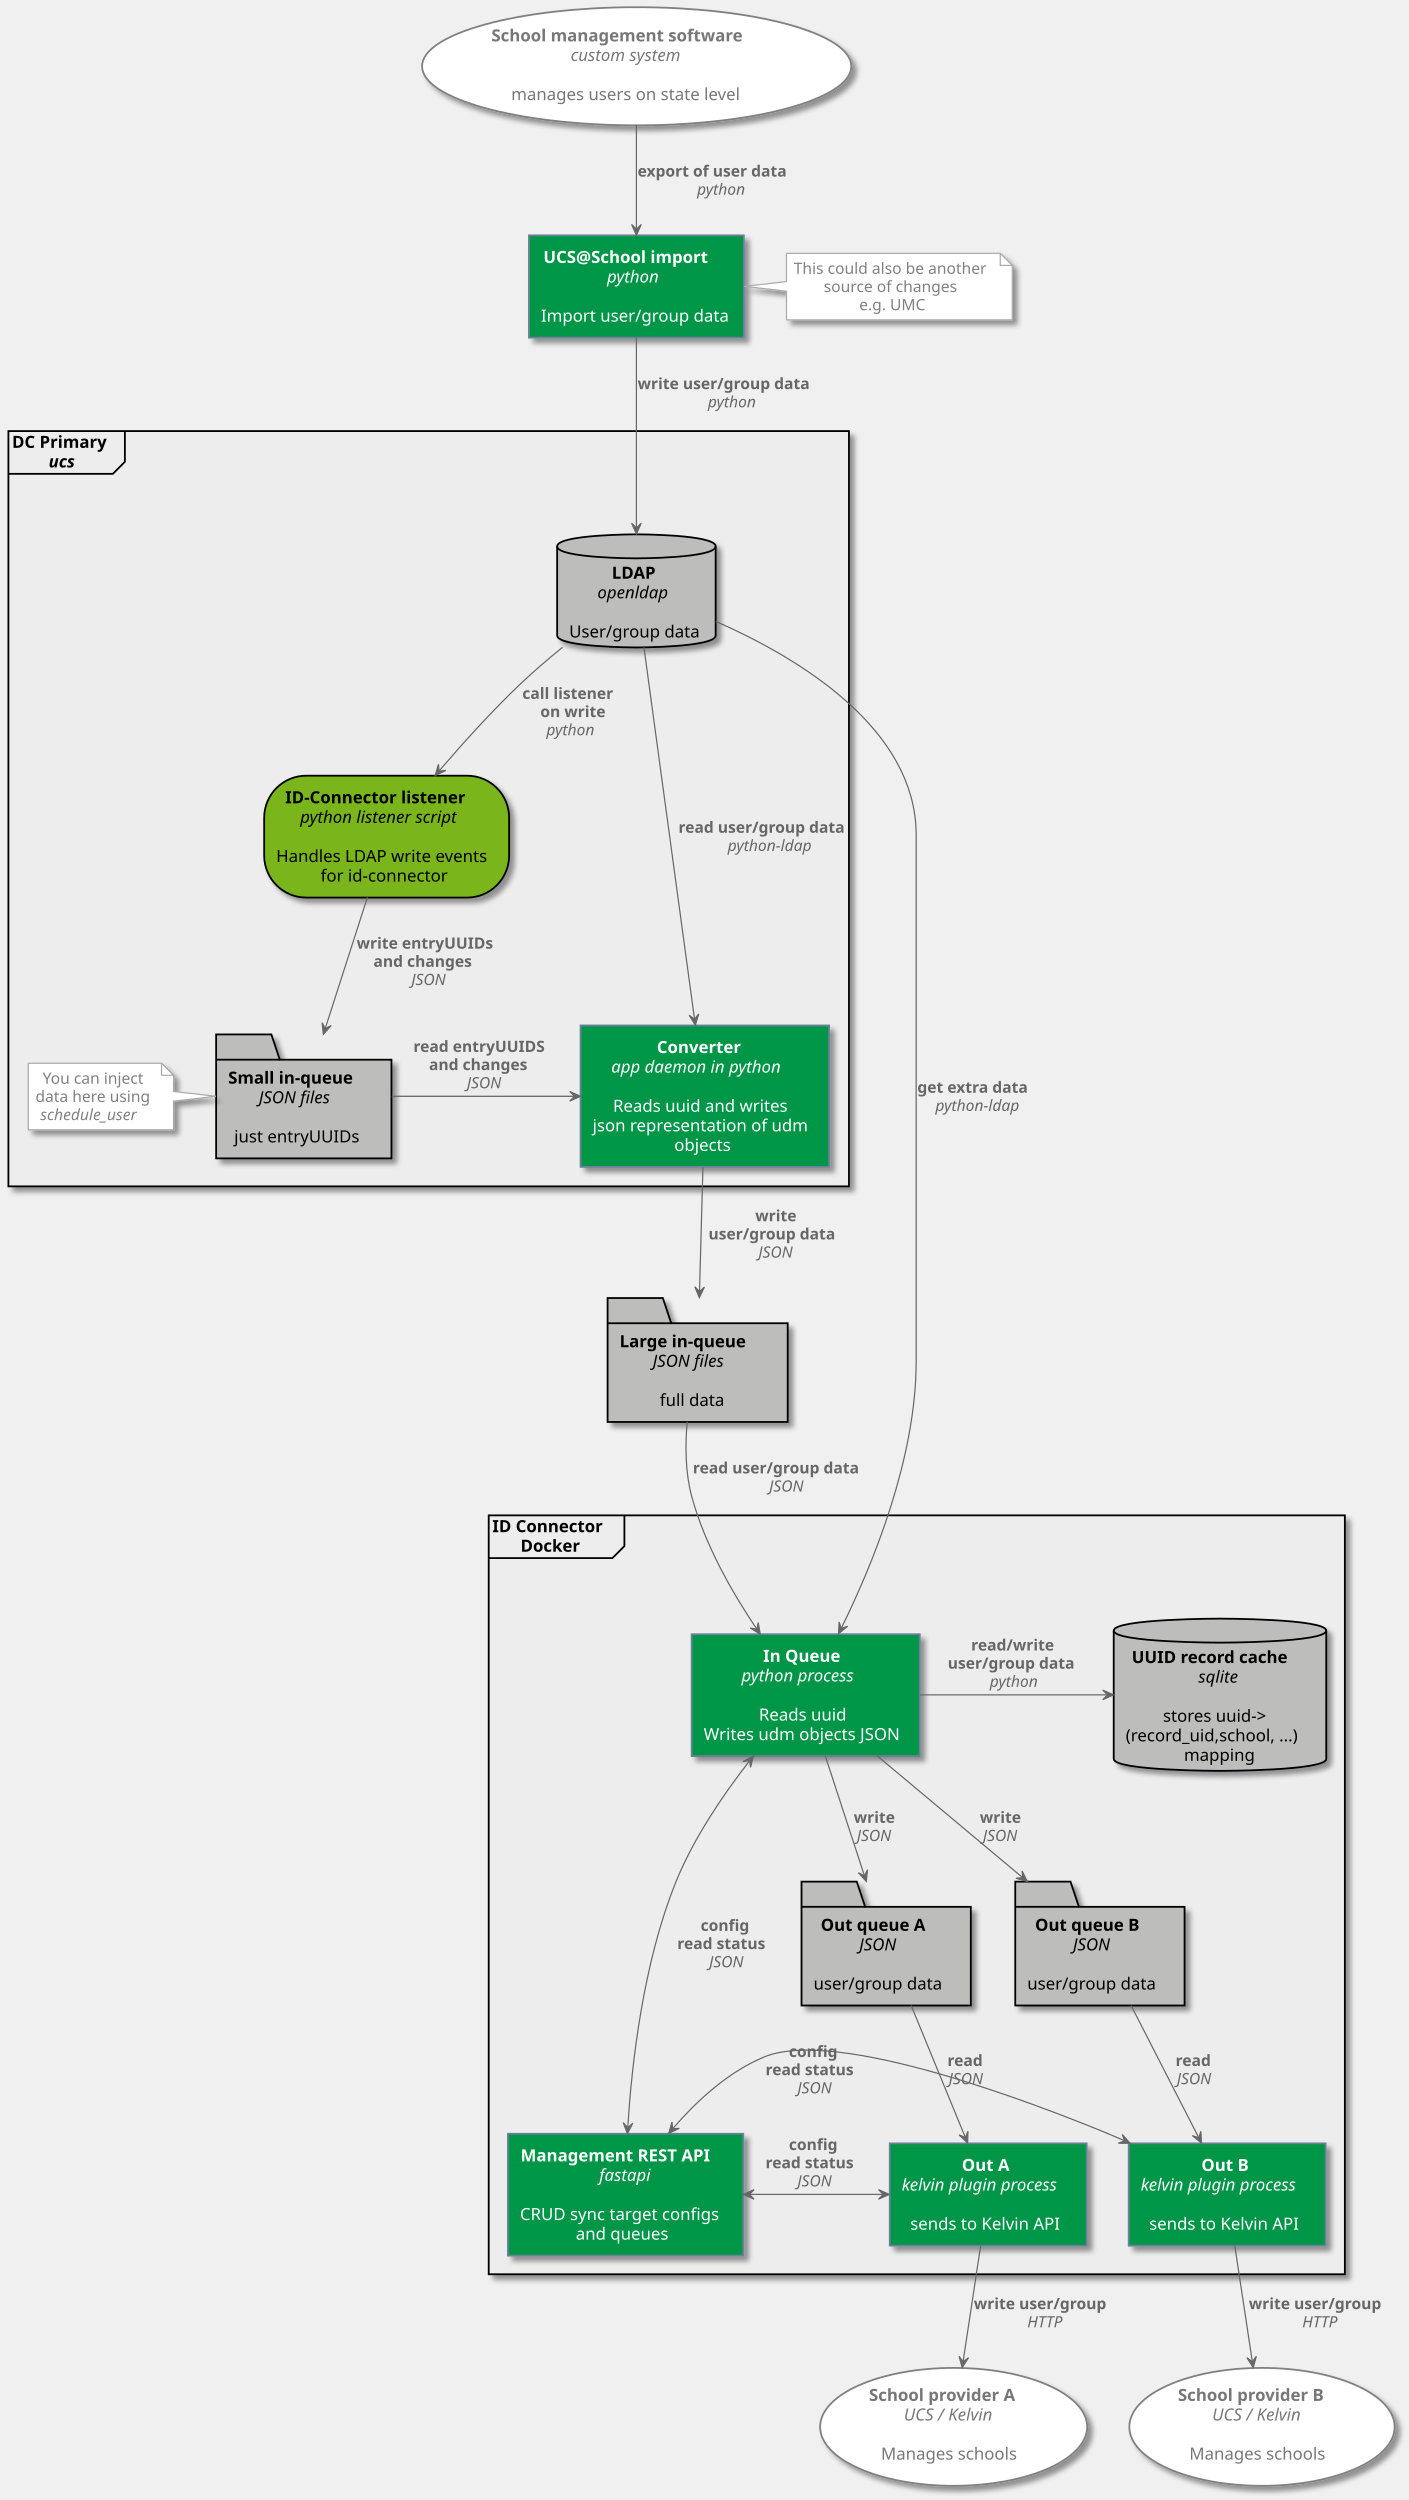
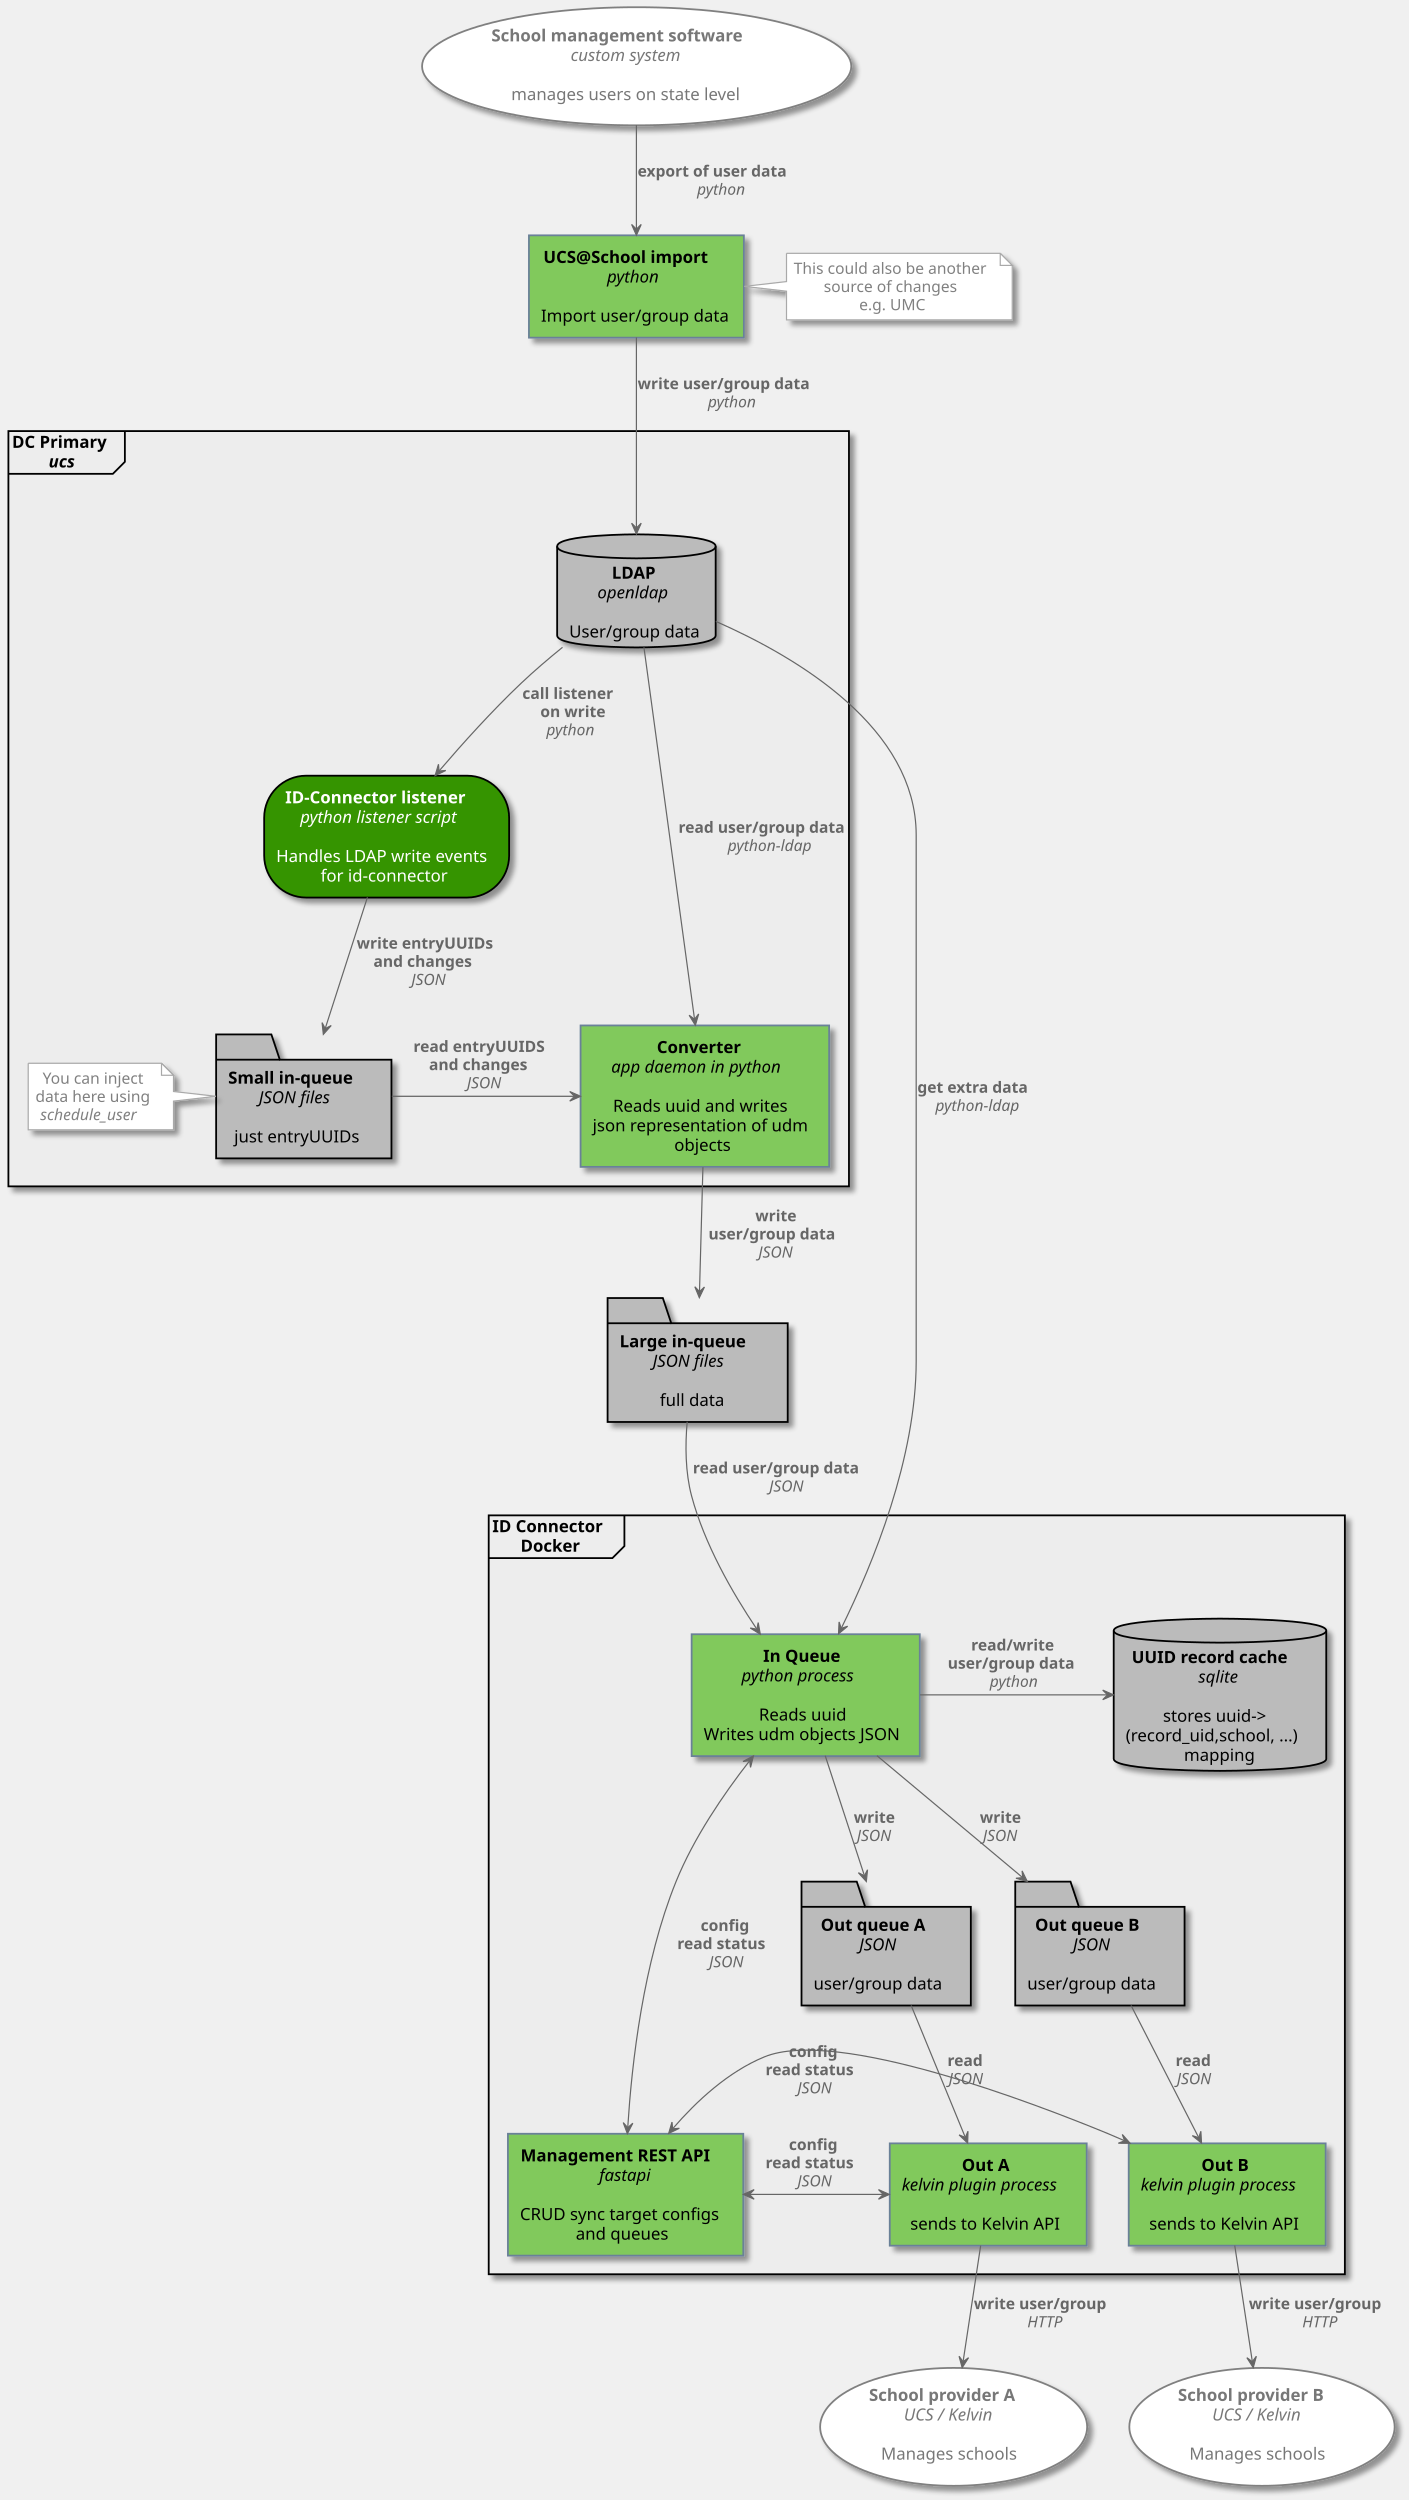
<svg xmlns="http://www.w3.org/2000/svg" contentScriptType="application/ecmascript" contentStyleType="text/css" height="2082px" preserveAspectRatio="none" style="width:1173px;height:2082px;background:#FFFFFF;" version="1.1" viewBox="0 0 1173 2082" width="1173px" zoomAndPan="magnify">
  <defs>
-     <filter height="300%" id="f95c8hgamfkiy" width="300%" x="-1" y="-1">
+     <filter height="300%" id="fpzwhxjqzzbpn" width="300%" x="-1" y="-1">
      <feGaussianBlur result="blurOut" stdDeviation="2.0" />
      <feColorMatrix in="blurOut" result="blurOut2" type="matrix" values="0 0 0 0 0 0 0 0 0 0 0 0 0 0 0 0 0 0 .4 0" />
      <feOffset dx="4.0" dy="4.0" in="blurOut2" result="blurOut3" />
      <feBlend in="SourceGraphic" in2="blurOut3" mode="normal" />
    </filter>
  </defs>
  <g>
-     <rect fill="#EDEDED" filter="url(#f95c8hgamfkiy)" height="629" style="stroke:#000000;stroke-width:1.5;" width="700" x="7" y="359" />
+     <rect fill="#EDEDED" filter="url(#fpzwhxjqzzbpn)" height="629" style="stroke:#000000;stroke-width:1.5;" width="700" x="7" y="359" />
    <path d="M104,359 L104,384.594 L94,394.594 L7,394.594 " fill="none" style="stroke:#000000;stroke-width:1.5;" />
    <text fill="#000000" font-family="sans-serif" font-size="14" font-weight="bold" lengthAdjust="spacing" textLength="87" x="10" y="372.995">DC Primary</text>
    <text fill="#000000" font-family="sans-serif" font-size="14" font-style="italic" font-weight="bold" lengthAdjust="spacing" textLength="26" x="40.5" y="389.292">ucs</text>
-     <rect fill="#EDEDED" filter="url(#f95c8hgamfkiy)" height="632" style="stroke:#000000;stroke-width:1.5;" width="713" x="407" y="1262" />
+     <rect fill="#EDEDED" filter="url(#fpzwhxjqzzbpn)" height="632" style="stroke:#000000;stroke-width:1.5;" width="713" x="407" y="1262" />
    <path d="M520,1262 L520,1287.594 L510,1297.594 L407,1297.594 " fill="none" style="stroke:#000000;stroke-width:1.5;" />
    <text fill="#000000" font-family="sans-serif" font-size="14" font-weight="bold" lengthAdjust="spacing" textLength="103" x="410" y="1275.995">ID Connector</text>
    <text fill="#000000" font-family="sans-serif" font-size="14" font-weight="bold" lengthAdjust="spacing" textLength="56" x="433.5" y="1292.292">Docker</text>
-     <path d="M464,455 C464,445 530,445 530,445 C530,445 596,445 596,455 L596,529.188 C596,539.188 530,539.188 530,539.188 C530,539.188 464,539.188 464,529.188 L464,455 " fill="#BDBDBB" filter="url(#f95c8hgamfkiy)" style="stroke:#000000;stroke-width:1.5;" />
+     <path d="M464,455 C464,445 530,445 530,445 C530,445 596,445 596,455 L596,529.188 C596,539.188 530,539.188 530,539.188 C530,539.188 464,539.188 464,529.188 L464,455 " fill="#BBBBBB" filter="url(#fpzwhxjqzzbpn)" style="stroke:#000000;stroke-width:1.5;" />
    <path d="M464,455 C464,465 530,465 530,465 C530,465 596,465 596,455 " fill="none" style="stroke:#000000;stroke-width:1.5;" />
    <text fill="#000000" font-family="sans-serif" font-size="14" font-weight="bold" lengthAdjust="spacing" textLength="41" x="509.5" y="481.995">LDAP</text>
    <text fill="#000000" font-family="sans-serif" font-size="14" font-style="italic" lengthAdjust="spacing" textLength="65" x="497.5" y="498.292">openldap</text>
    <text fill="#000000" font-family="sans-serif" font-size="14" lengthAdjust="spacing" textLength="0" x="532" y="514.589" />
    <text fill="#000000" font-family="sans-serif" font-size="14" lengthAdjust="spacing" textLength="112" x="474" y="530.886">User/group data</text>
-     <rect fill="#7AB51D" filter="url(#f95c8hgamfkiy)" height="101.484" rx="35" ry="35" style="stroke:#000000;stroke-width:1.5;" width="204" x="220" y="646" />
-     <text fill="#000000" font-family="sans-serif" font-size="14" font-weight="bold" lengthAdjust="spacing" textLength="169" x="237.5" y="668.995">ID-Connector listener</text>
-     <text fill="#000000" font-family="sans-serif" font-size="14" font-style="italic" lengthAdjust="spacing" textLength="144" x="250" y="685.292">python listener script</text>
-     <text fill="#000000" font-family="sans-serif" font-size="14" lengthAdjust="spacing" textLength="0" x="324" y="701.589" />
-     <text fill="#000000" font-family="sans-serif" font-size="14" lengthAdjust="spacing" textLength="184" x="230" y="717.886">Handles LDAP write events</text>
-     <text fill="#000000" font-family="sans-serif" font-size="14" lengthAdjust="spacing" textLength="110" x="267" y="734.183">for id-connector</text>
-     <rect fill="#009646" filter="url(#f95c8hgamfkiy)" height="117.781" style="stroke:#6A8198;stroke-width:1.5;" width="207" x="483.5" y="854" />
-     <text fill="#FFFFFF" font-family="sans-serif" font-size="14" font-weight="bold" lengthAdjust="spacing" textLength="80" x="547" y="876.995">Converter</text>
-     <text fill="#FFFFFF" font-family="sans-serif" font-size="14" font-style="italic" lengthAdjust="spacing" textLength="156" x="509" y="893.292">app daemon in python</text>
-     <text fill="#FFFFFF" font-family="sans-serif" font-size="14" lengthAdjust="spacing" textLength="0" x="589" y="909.589" />
-     <text fill="#FFFFFF" font-family="sans-serif" font-size="14" lengthAdjust="spacing" textLength="153" x="510.5" y="925.886">Reads uuid and writes</text>
-     <text fill="#FFFFFF" font-family="sans-serif" font-size="14" lengthAdjust="spacing" textLength="187" x="493.5" y="942.183">json representation of udm</text>
-     <text fill="#FFFFFF" font-family="sans-serif" font-size="14" lengthAdjust="spacing" textLength="51" x="561.5" y="958.48">objects</text>
-     <polygon fill="#BDBDBB" filter="url(#f95c8hgamfkiy)" points="180,861.5,226,861.5,233,882.5,326,882.5,326,964.688,180,964.688,180,861.5" style="stroke:#000000;stroke-width:1.5;" />
+     <rect fill="#349400" filter="url(#fpzwhxjqzzbpn)" height="101.484" rx="35" ry="35" style="stroke:#000000;stroke-width:1.5;" width="204" x="220" y="646" />
+     <text fill="#FFFFFF" font-family="sans-serif" font-size="14" font-weight="bold" lengthAdjust="spacing" textLength="169" x="237.5" y="668.995">ID-Connector listener</text>
+     <text fill="#FFFFFF" font-family="sans-serif" font-size="14" font-style="italic" lengthAdjust="spacing" textLength="144" x="250" y="685.292">python listener script</text>
+     <text fill="#FFFFFF" font-family="sans-serif" font-size="14" lengthAdjust="spacing" textLength="0" x="324" y="701.589" />
+     <text fill="#FFFFFF" font-family="sans-serif" font-size="14" lengthAdjust="spacing" textLength="184" x="230" y="717.886">Handles LDAP write events</text>
+     <text fill="#FFFFFF" font-family="sans-serif" font-size="14" lengthAdjust="spacing" textLength="110" x="267" y="734.183">for id-connector</text>
+     <rect fill="#81C95B" filter="url(#fpzwhxjqzzbpn)" height="117.781" style="stroke:#6A8198;stroke-width:1.5;" width="207" x="483.5" y="854" />
+     <text fill="#000000" font-family="sans-serif" font-size="14" font-weight="bold" lengthAdjust="spacing" textLength="80" x="547" y="876.995">Converter</text>
+     <text fill="#000000" font-family="sans-serif" font-size="14" font-style="italic" lengthAdjust="spacing" textLength="156" x="509" y="893.292">app daemon in python</text>
+     <text fill="#000000" font-family="sans-serif" font-size="14" lengthAdjust="spacing" textLength="0" x="589" y="909.589" />
+     <text fill="#000000" font-family="sans-serif" font-size="14" lengthAdjust="spacing" textLength="153" x="510.5" y="925.886">Reads uuid and writes</text>
+     <text fill="#000000" font-family="sans-serif" font-size="14" lengthAdjust="spacing" textLength="187" x="493.5" y="942.183">json representation of udm</text>
+     <text fill="#000000" font-family="sans-serif" font-size="14" lengthAdjust="spacing" textLength="51" x="561.5" y="958.48">objects</text>
+     <polygon fill="#BBBBBB" filter="url(#fpzwhxjqzzbpn)" points="180,861.5,226,861.5,233,882.5,326,882.5,326,964.688,180,964.688,180,861.5" style="stroke:#000000;stroke-width:1.5;" />
    <line style="stroke:#000000;stroke-width:1.5;" x1="180" x2="233" y1="882.5" y2="882.5" />
    <text fill="#000000" font-family="sans-serif" font-size="14" font-weight="bold" lengthAdjust="spacing" textLength="116" x="190" y="902.495">Small in-queue</text>
    <text fill="#000000" font-family="sans-serif" font-size="14" font-style="italic" lengthAdjust="spacing" textLength="65" x="215.5" y="918.792">JSON files</text>
    <text fill="#000000" font-family="sans-serif" font-size="14" lengthAdjust="spacing" textLength="0" x="250" y="935.089" />
    <text fill="#000000" font-family="sans-serif" font-size="14" lengthAdjust="spacing" textLength="106" x="195" y="951.386">just entryUUIDs</text>
-     <path d="M23.5,885.5 L23.5,940.898 A0,0 0 0 0 23.5,940.898 L144.5,940.898 A0,0 0 0 0 144.5,940.898 L144.5,917 L179.84,913 L144.5,909 L144.5,895.5 L134.5,885.5 L23.5,885.5 A0,0 0 0 0 23.5,885.5 " fill="#FFFFFF" filter="url(#f95c8hgamfkiy)" style="stroke:#A9A9A9;stroke-width:1.0;" />
+     <path d="M23.5,885.5 L23.5,940.898 A0,0 0 0 0 23.5,940.898 L144.5,940.898 A0,0 0 0 0 144.5,940.898 L144.5,917 L179.84,913 L144.5,909 L144.5,895.5 L134.5,885.5 L23.5,885.5 A0,0 0 0 0 23.5,885.5 " fill="#FFFFFF" filter="url(#fpzwhxjqzzbpn)" style="stroke:#A9A9A9;stroke-width:1.0;" />
    <path d="M134.5,885.5 L134.5,895.5 L144.5,895.5 L134.5,885.5 " fill="#FFFFFF" style="stroke:#A9A9A9;stroke-width:1.0;" />
    <text fill="#808080" font-family="sans-serif" font-size="13" lengthAdjust="spacing" textLength="88" x="35.5" y="902.567">You can inject</text>
    <text fill="#808080" font-family="sans-serif" font-size="13" lengthAdjust="spacing" textLength="100" x="29.5" y="917.7">data here using</text>
    <text fill="#808080" font-family="sans-serif" font-size="13" font-style="italic" lengthAdjust="spacing" textLength="92" x="33.5" y="932.832">schedule_user</text>
-     <rect fill="#009646" filter="url(#f95c8hgamfkiy)" height="101.484" style="stroke:#6A8198;stroke-width:1.5;" width="190" x="576" y="1361" />
-     <text fill="#FFFFFF" font-family="sans-serif" font-size="14" font-weight="bold" lengthAdjust="spacing" textLength="71" x="635.5" y="1383.995">In Queue</text>
-     <text fill="#FFFFFF" font-family="sans-serif" font-size="14" font-style="italic" lengthAdjust="spacing" textLength="107" x="617.5" y="1400.292">python process</text>
-     <text fill="#FFFFFF" font-family="sans-serif" font-size="14" lengthAdjust="spacing" textLength="0" x="673" y="1416.589" />
-     <text fill="#FFFFFF" font-family="sans-serif" font-size="14" lengthAdjust="spacing" textLength="78" x="632" y="1432.886">Reads uuid</text>
-     <text fill="#FFFFFF" font-family="sans-serif" font-size="14" lengthAdjust="spacing" textLength="170" x="586" y="1449.183">Writes udm objects JSON</text>
-     <path d="M927.5,1358 C927.5,1348 1016,1348 1016,1348 C1016,1348 1104.5,1348 1104.5,1358 L1104.5,1464.781 C1104.5,1474.781 1016,1474.781 1016,1474.781 C1016,1474.781 927.5,1474.781 927.5,1464.781 L927.5,1358 " fill="#BDBDBB" filter="url(#f95c8hgamfkiy)" style="stroke:#000000;stroke-width:1.5;" />
+     <rect fill="#81C95B" filter="url(#fpzwhxjqzzbpn)" height="101.484" style="stroke:#6A8198;stroke-width:1.5;" width="190" x="576" y="1361" />
+     <text fill="#000000" font-family="sans-serif" font-size="14" font-weight="bold" lengthAdjust="spacing" textLength="71" x="635.5" y="1383.995">In Queue</text>
+     <text fill="#000000" font-family="sans-serif" font-size="14" font-style="italic" lengthAdjust="spacing" textLength="107" x="617.5" y="1400.292">python process</text>
+     <text fill="#000000" font-family="sans-serif" font-size="14" lengthAdjust="spacing" textLength="0" x="673" y="1416.589" />
+     <text fill="#000000" font-family="sans-serif" font-size="14" lengthAdjust="spacing" textLength="78" x="632" y="1432.886">Reads uuid</text>
+     <text fill="#000000" font-family="sans-serif" font-size="14" lengthAdjust="spacing" textLength="170" x="586" y="1449.183">Writes udm objects JSON</text>
+     <path d="M927.5,1358 C927.5,1348 1016,1348 1016,1348 C1016,1348 1104.5,1348 1104.5,1358 L1104.5,1464.781 C1104.5,1474.781 1016,1474.781 1016,1474.781 C1016,1474.781 927.5,1474.781 927.5,1464.781 L927.5,1358 " fill="#BBBBBB" filter="url(#fpzwhxjqzzbpn)" style="stroke:#000000;stroke-width:1.5;" />
    <path d="M927.5,1358 C927.5,1368 1016,1368 1016,1368 C1016,1368 1104.5,1368 1104.5,1358 " fill="none" style="stroke:#000000;stroke-width:1.5;" />
    <text fill="#000000" font-family="sans-serif" font-size="14" font-weight="bold" lengthAdjust="spacing" textLength="147" x="942.5" y="1384.995">UUID record cache</text>
    <text fill="#000000" font-family="sans-serif" font-size="14" font-style="italic" lengthAdjust="spacing" textLength="36" x="998" y="1401.292">sqlite</text>
    <text fill="#000000" font-family="sans-serif" font-size="14" lengthAdjust="spacing" textLength="0" x="1018" y="1417.589" />
    <text fill="#000000" font-family="sans-serif" font-size="14" lengthAdjust="spacing" textLength="95" x="968.5" y="1433.886">stores uuid-&gt;</text>
    <text fill="#000000" font-family="sans-serif" font-size="14" lengthAdjust="spacing" textLength="153" x="937.5" y="1450.183">(record_uid,school, ...)</text>
    <text fill="#000000" font-family="sans-serif" font-size="14" lengthAdjust="spacing" textLength="60" x="986" y="1466.479">mapping</text>
-     <polygon fill="#BDBDBB" filter="url(#f95c8hgamfkiy)" points="667.5,1567,713.5,1567,720.5,1588,808.5,1588,808.5,1670.188,667.5,1670.188,667.5,1567" style="stroke:#000000;stroke-width:1.5;" />
+     <polygon fill="#BBBBBB" filter="url(#fpzwhxjqzzbpn)" points="667.5,1567,713.5,1567,720.5,1588,808.5,1588,808.5,1670.188,667.5,1670.188,667.5,1567" style="stroke:#000000;stroke-width:1.5;" />
    <line style="stroke:#000000;stroke-width:1.5;" x1="667.5" x2="720.5" y1="1588" y2="1588" />
    <text fill="#000000" font-family="sans-serif" font-size="14" font-weight="bold" lengthAdjust="spacing" textLength="99" x="683.5" y="1607.995">Out queue A</text>
    <text fill="#000000" font-family="sans-serif" font-size="14" font-style="italic" lengthAdjust="spacing" textLength="35" x="715.5" y="1624.292">JSON</text>
    <text fill="#000000" font-family="sans-serif" font-size="14" lengthAdjust="spacing" textLength="0" x="735" y="1640.589" />
    <text fill="#000000" font-family="sans-serif" font-size="14" lengthAdjust="spacing" textLength="111" x="677.5" y="1656.886">user/group data</text>
-     <polygon fill="#BDBDBB" filter="url(#f95c8hgamfkiy)" points="845.5,1567,891.5,1567,898.5,1588,986.5,1588,986.5,1670.188,845.5,1670.188,845.5,1567" style="stroke:#000000;stroke-width:1.5;" />
+     <polygon fill="#BBBBBB" filter="url(#fpzwhxjqzzbpn)" points="845.5,1567,891.5,1567,898.5,1588,986.5,1588,986.5,1670.188,845.5,1670.188,845.5,1567" style="stroke:#000000;stroke-width:1.5;" />
    <line style="stroke:#000000;stroke-width:1.5;" x1="845.5" x2="898.5" y1="1588" y2="1588" />
    <text fill="#000000" font-family="sans-serif" font-size="14" font-weight="bold" lengthAdjust="spacing" textLength="98" x="862" y="1607.995">Out queue B</text>
    <text fill="#000000" font-family="sans-serif" font-size="14" font-style="italic" lengthAdjust="spacing" textLength="35" x="893.5" y="1624.292">JSON</text>
    <text fill="#000000" font-family="sans-serif" font-size="14" lengthAdjust="spacing" textLength="0" x="913" y="1640.589" />
    <text fill="#000000" font-family="sans-serif" font-size="14" lengthAdjust="spacing" textLength="111" x="855.5" y="1656.886">user/group data</text>
-     <rect fill="#009646" filter="url(#f95c8hgamfkiy)" height="85.188" style="stroke:#6A8198;stroke-width:1.5;" width="164" x="940" y="1785" />
-     <text fill="#FFFFFF" font-family="sans-serif" font-size="14" font-weight="bold" lengthAdjust="spacing" textLength="43" x="1000.5" y="1807.995">Out B</text>
-     <text fill="#FFFFFF" font-family="sans-serif" font-size="14" font-style="italic" lengthAdjust="spacing" textLength="144" x="950" y="1824.292">kelvin plugin process</text>
-     <text fill="#FFFFFF" font-family="sans-serif" font-size="14" lengthAdjust="spacing" textLength="0" x="1024" y="1840.589" />
-     <text fill="#FFFFFF" font-family="sans-serif" font-size="14" lengthAdjust="spacing" textLength="130" x="957" y="1856.886">sends to Kelvin API</text>
-     <rect fill="#009646" filter="url(#f95c8hgamfkiy)" height="85.188" style="stroke:#6A8198;stroke-width:1.5;" width="164" x="741" y="1785" />
-     <text fill="#FFFFFF" font-family="sans-serif" font-size="14" font-weight="bold" lengthAdjust="spacing" textLength="44" x="801" y="1807.995">Out A</text>
-     <text fill="#FFFFFF" font-family="sans-serif" font-size="14" font-style="italic" lengthAdjust="spacing" textLength="144" x="751" y="1824.292">kelvin plugin process</text>
-     <text fill="#FFFFFF" font-family="sans-serif" font-size="14" lengthAdjust="spacing" textLength="0" x="825" y="1840.589" />
-     <text fill="#FFFFFF" font-family="sans-serif" font-size="14" lengthAdjust="spacing" textLength="130" x="758" y="1856.886">sends to Kelvin API</text>
-     <rect fill="#009646" filter="url(#f95c8hgamfkiy)" height="101.484" style="stroke:#6A8198;stroke-width:1.5;" width="196" x="423" y="1777" />
-     <text fill="#FFFFFF" font-family="sans-serif" font-size="14" font-weight="bold" lengthAdjust="spacing" textLength="175" x="433.5" y="1799.995">Management REST API</text>
-     <text fill="#FFFFFF" font-family="sans-serif" font-size="14" font-style="italic" lengthAdjust="spacing" textLength="44" x="499" y="1816.292">fastapi</text>
-     <text fill="#FFFFFF" font-family="sans-serif" font-size="14" lengthAdjust="spacing" textLength="0" x="523" y="1832.589" />
-     <text fill="#FFFFFF" font-family="sans-serif" font-size="14" lengthAdjust="spacing" textLength="176" x="433" y="1848.886">CRUD sync target configs</text>
-     <text fill="#FFFFFF" font-family="sans-serif" font-size="14" lengthAdjust="spacing" textLength="83" x="479.5" y="1865.183">and queues</text>
-     <ellipse cx="530.223" cy="55.189" fill="#FFFFFF" filter="url(#f95c8hgamfkiy)" rx="178.723" ry="49.189" style="stroke:#808080;stroke-width:1.5;" />
+     <rect fill="#81C95B" filter="url(#fpzwhxjqzzbpn)" height="85.188" style="stroke:#6A8198;stroke-width:1.5;" width="164" x="940" y="1785" />
+     <text fill="#000000" font-family="sans-serif" font-size="14" font-weight="bold" lengthAdjust="spacing" textLength="43" x="1000.5" y="1807.995">Out B</text>
+     <text fill="#000000" font-family="sans-serif" font-size="14" font-style="italic" lengthAdjust="spacing" textLength="144" x="950" y="1824.292">kelvin plugin process</text>
+     <text fill="#000000" font-family="sans-serif" font-size="14" lengthAdjust="spacing" textLength="0" x="1024" y="1840.589" />
+     <text fill="#000000" font-family="sans-serif" font-size="14" lengthAdjust="spacing" textLength="130" x="957" y="1856.886">sends to Kelvin API</text>
+     <rect fill="#81C95B" filter="url(#fpzwhxjqzzbpn)" height="85.188" style="stroke:#6A8198;stroke-width:1.5;" width="164" x="741" y="1785" />
+     <text fill="#000000" font-family="sans-serif" font-size="14" font-weight="bold" lengthAdjust="spacing" textLength="44" x="801" y="1807.995">Out A</text>
+     <text fill="#000000" font-family="sans-serif" font-size="14" font-style="italic" lengthAdjust="spacing" textLength="144" x="751" y="1824.292">kelvin plugin process</text>
+     <text fill="#000000" font-family="sans-serif" font-size="14" lengthAdjust="spacing" textLength="0" x="825" y="1840.589" />
+     <text fill="#000000" font-family="sans-serif" font-size="14" lengthAdjust="spacing" textLength="130" x="758" y="1856.886">sends to Kelvin API</text>
+     <rect fill="#81C95B" filter="url(#fpzwhxjqzzbpn)" height="101.484" style="stroke:#6A8198;stroke-width:1.5;" width="196" x="423" y="1777" />
+     <text fill="#000000" font-family="sans-serif" font-size="14" font-weight="bold" lengthAdjust="spacing" textLength="175" x="433.5" y="1799.995">Management REST API</text>
+     <text fill="#000000" font-family="sans-serif" font-size="14" font-style="italic" lengthAdjust="spacing" textLength="44" x="499" y="1816.292">fastapi</text>
+     <text fill="#000000" font-family="sans-serif" font-size="14" lengthAdjust="spacing" textLength="0" x="523" y="1832.589" />
+     <text fill="#000000" font-family="sans-serif" font-size="14" lengthAdjust="spacing" textLength="176" x="433" y="1848.886">CRUD sync target configs</text>
+     <text fill="#000000" font-family="sans-serif" font-size="14" lengthAdjust="spacing" textLength="83" x="479.5" y="1865.183">and queues</text>
+     <ellipse cx="530.223" cy="55.189" fill="#FFFFFF" filter="url(#fpzwhxjqzzbpn)" rx="178.723" ry="49.189" style="stroke:#808080;stroke-width:1.5;" />
    <text fill="#777777" font-family="sans-serif" font-size="14" font-weight="bold" lengthAdjust="spacing" textLength="236" x="409.223" y="34.492">School management software</text>
    <text fill="#777777" font-family="sans-serif" font-size="14" font-style="italic" lengthAdjust="spacing" textLength="104" x="475.223" y="50.788">custom system</text>
    <text fill="#777777" font-family="sans-serif" font-size="14" lengthAdjust="spacing" textLength="0" x="529.223" y="67.085" />
    <text fill="#777777" font-family="sans-serif" font-size="14" lengthAdjust="spacing" textLength="203" x="425.723" y="83.382">manages users on state level</text>
-     <rect fill="#009646" filter="url(#f95c8hgamfkiy)" height="85.188" style="stroke:#6A8198;stroke-width:1.5;" width="179" x="440.5" y="196" />
-     <text fill="#FFFFFF" font-family="sans-serif" font-size="14" font-weight="bold" lengthAdjust="spacing" textLength="155" x="452.5" y="218.995">UCS@School import</text>
-     <text fill="#FFFFFF" font-family="sans-serif" font-size="14" font-style="italic" lengthAdjust="spacing" textLength="49" x="505.5" y="235.292">python</text>
-     <text fill="#FFFFFF" font-family="sans-serif" font-size="14" lengthAdjust="spacing" textLength="0" x="532" y="251.589" />
-     <text fill="#FFFFFF" font-family="sans-serif" font-size="14" lengthAdjust="spacing" textLength="159" x="450.5" y="267.886">Import user/group data</text>
-     <path d="M655,211 L655,234.5 L619.82,238.5 L655,242.5 L655,266.398 A0,0 0 0 0 655,266.398 L843,266.398 A0,0 0 0 0 843,266.398 L843,221 L833,211 L655,211 A0,0 0 0 0 655,211 " fill="#FFFFFF" filter="url(#f95c8hgamfkiy)" style="stroke:#A9A9A9;stroke-width:1.0;" />
+     <rect fill="#81C95B" filter="url(#fpzwhxjqzzbpn)" height="85.188" style="stroke:#6A8198;stroke-width:1.5;" width="179" x="440.5" y="196" />
+     <text fill="#000000" font-family="sans-serif" font-size="14" font-weight="bold" lengthAdjust="spacing" textLength="155" x="452.5" y="218.995">UCS@School import</text>
+     <text fill="#000000" font-family="sans-serif" font-size="14" font-style="italic" lengthAdjust="spacing" textLength="49" x="505.5" y="235.292">python</text>
+     <text fill="#000000" font-family="sans-serif" font-size="14" lengthAdjust="spacing" textLength="0" x="532" y="251.589" />
+     <text fill="#000000" font-family="sans-serif" font-size="14" lengthAdjust="spacing" textLength="159" x="450.5" y="267.886">Import user/group data</text>
+     <path d="M655,211 L655,234.5 L619.82,238.5 L655,242.5 L655,266.398 A0,0 0 0 0 655,266.398 L843,266.398 A0,0 0 0 0 843,266.398 L843,221 L833,211 L655,211 A0,0 0 0 0 655,211 " fill="#FFFFFF" filter="url(#fpzwhxjqzzbpn)" style="stroke:#A9A9A9;stroke-width:1.0;" />
    <path d="M833,211 L833,221 L843,221 L833,211 " fill="#FFFFFF" style="stroke:#A9A9A9;stroke-width:1.0;" />
    <text fill="#808080" font-family="sans-serif" font-size="13" lengthAdjust="spacing" textLength="167" x="661" y="228.067">This could also be another</text>
    <text fill="#808080" font-family="sans-serif" font-size="13" lengthAdjust="spacing" textLength="117" x="686" y="243.2">source of changes</text>
    <text fill="#808080" font-family="sans-serif" font-size="13" lengthAdjust="spacing" textLength="58" x="715.5" y="258.332">e.g. UMC</text>
-     <polygon fill="#BDBDBB" filter="url(#f95c8hgamfkiy)" points="506,1081,552,1081,559,1102,656,1102,656,1184.188,506,1184.188,506,1081" style="stroke:#000000;stroke-width:1.5;" />
+     <polygon fill="#BBBBBB" filter="url(#fpzwhxjqzzbpn)" points="506,1081,552,1081,559,1102,656,1102,656,1184.188,506,1184.188,506,1081" style="stroke:#000000;stroke-width:1.5;" />
    <line style="stroke:#000000;stroke-width:1.5;" x1="506" x2="559" y1="1102" y2="1102" />
    <text fill="#000000" font-family="sans-serif" font-size="14" font-weight="bold" lengthAdjust="spacing" textLength="120" x="516" y="1121.995">Large in-queue</text>
    <text fill="#000000" font-family="sans-serif" font-size="14" font-style="italic" lengthAdjust="spacing" textLength="65" x="543.5" y="1138.292">JSON files</text>
    <text fill="#000000" font-family="sans-serif" font-size="14" lengthAdjust="spacing" textLength="0" x="578" y="1154.589" />
    <text fill="#000000" font-family="sans-serif" font-size="14" lengthAdjust="spacing" textLength="53" x="549.5" y="1170.886">full data</text>
-     <ellipse cx="794.187" cy="2021.094" fill="#FFFFFF" filter="url(#f95c8hgamfkiy)" rx="111.187" ry="49.094" style="stroke:#808080;stroke-width:1.5;" />
+     <ellipse cx="794.187" cy="2021.094" fill="#FFFFFF" filter="url(#fpzwhxjqzzbpn)" rx="111.187" ry="49.094" style="stroke:#808080;stroke-width:1.5;" />
    <text fill="#777777" font-family="sans-serif" font-size="14" font-weight="bold" lengthAdjust="spacing" textLength="141" x="723.687" y="1999.496">School provider A</text>
    <text fill="#777777" font-family="sans-serif" font-size="14" font-style="italic" lengthAdjust="spacing" textLength="83" x="752.687" y="2015.793">UCS / Kelvin</text>
    <text fill="#777777" font-family="sans-serif" font-size="14" lengthAdjust="spacing" textLength="0" x="796.187" y="2032.09" />
    <text fill="#777777" font-family="sans-serif" font-size="14" lengthAdjust="spacing" textLength="121" x="733.687" y="2048.387">Manages schools</text>
-     <ellipse cx="1050.98" cy="2021.094" fill="#FFFFFF" filter="url(#f95c8hgamfkiy)" rx="110.48" ry="49.094" style="stroke:#808080;stroke-width:1.5;" />
+     <ellipse cx="1050.98" cy="2021.094" fill="#FFFFFF" filter="url(#fpzwhxjqzzbpn)" rx="110.48" ry="49.094" style="stroke:#808080;stroke-width:1.5;" />
    <text fill="#777777" font-family="sans-serif" font-size="14" font-weight="bold" lengthAdjust="spacing" textLength="140" x="980.98" y="1999.496">School provider B</text>
    <text fill="#777777" font-family="sans-serif" font-size="14" font-style="italic" lengthAdjust="spacing" textLength="83" x="1009.48" y="2015.793">UCS / Kelvin</text>
    <text fill="#777777" font-family="sans-serif" font-size="14" lengthAdjust="spacing" textLength="0" x="1052.98" y="2032.09" />
    <text fill="#777777" font-family="sans-serif" font-size="14" lengthAdjust="spacing" textLength="121" x="990.48" y="2048.387">Manages schools</text>
    <path d="M530,104.16 C530,130.94 530,164.12 530,190.68 " fill="none" id="sms-to-importer" style="stroke:#666666;stroke-width:1.0;" />
    <polygon fill="#666666" points="530,195.9,534,186.9,530,190.9,526,186.9,530,195.9" style="stroke:#666666;stroke-width:1.0;" />
    <text fill="#666666" font-family="sans-serif" font-size="13" font-weight="bold" lengthAdjust="spacing" textLength="144" x="531" y="147.067">export of user data</text>
    <text fill="#666666" font-family="sans-serif" font-size="13" font-style="italic" lengthAdjust="spacing" textLength="45" x="580.5" y="162.2">python</text>
    <path d="M530,281.03 C530,324.51 530,392.85 530,439.68 " fill="none" id="importer-to-ldap" style="stroke:#666666;stroke-width:1.0;" />
    <polygon fill="#666666" points="530,444.71,534,435.71,530,439.71,526,435.71,530,444.71" style="stroke:#666666;stroke-width:1.0;" />
    <text fill="#666666" font-family="sans-serif" font-size="13" font-weight="bold" lengthAdjust="spacing" textLength="162" x="531" y="324.067">write user/group data</text>
    <text fill="#666666" font-family="sans-serif" font-size="13" font-style="italic" lengthAdjust="spacing" textLength="45" x="589.5" y="339.2">python</text>
    <path d="M468.47,539.07 C456.71,548.6 444.73,558.84 434,569 C410.14,591.59 385.71,618.63 365.79,641.9 " fill="none" id="ldap-to-listener" style="stroke:#666666;stroke-width:1.0;" />
    <polygon fill="#666666" points="362.37,645.9,371.255,641.651,365.616,642.097,365.17,636.457,362.37,645.9" style="stroke:#666666;stroke-width:1.0;" />
    <text fill="#666666" font-family="sans-serif" font-size="13" font-weight="bold" lengthAdjust="spacing" textLength="85" x="435" y="582.067">call listener</text>
    <text fill="#666666" font-family="sans-serif" font-size="13" font-weight="bold" lengthAdjust="spacing" textLength="60" x="450" y="597.2">on write</text>
    <text fill="#666666" font-family="sans-serif" font-size="13" font-style="italic" lengthAdjust="spacing" textLength="45" x="455" y="612.332">python</text>
    <path d="M306,747.25 C295.49,779.92 281.72,822.71 270.86,856.49 " fill="none" id="listener-to-small_queue" style="stroke:#666666;stroke-width:1.0;" />
    <polygon fill="#666666" points="269.28,861.4,275.841,854.055,270.81,856.64,268.225,851.608,269.28,861.4" style="stroke:#666666;stroke-width:1.0;" />
    <text fill="#666666" font-family="sans-serif" font-size="13" font-weight="bold" lengthAdjust="spacing" textLength="123" x="297" y="790.067">write entryUUIDs</text>
    <text fill="#666666" font-family="sans-serif" font-size="13" font-weight="bold" lengthAdjust="spacing" textLength="95" x="311" y="805.2">and changes</text>
    <text fill="#666666" font-family="sans-serif" font-size="13" font-style="italic" lengthAdjust="spacing" textLength="32" x="342.5" y="820.332">JSON</text>
    <path d="M326.3,913 C370.85,913 428.57,913 478.36,913 " fill="none" id="small_queue-to-converter" style="stroke:#666666;stroke-width:1.0;" />
    <polygon fill="#666666" points="483.47,913,474.47,909,478.47,913,474.47,917,483.47,913" style="stroke:#666666;stroke-width:1.0;" />
    <text fill="#666666" font-family="sans-serif" font-size="13" font-weight="bold" lengthAdjust="spacing" textLength="121" x="344.25" y="876.067">read entryUUIDS</text>
    <text fill="#666666" font-family="sans-serif" font-size="13" font-weight="bold" lengthAdjust="spacing" textLength="95" x="357.25" y="891.2">and changes</text>
    <text fill="#666666" font-family="sans-serif" font-size="13" font-style="italic" lengthAdjust="spacing" textLength="32" x="388.75" y="906.332">JSON</text>
    <path d="M585.4,972 C584.51,1004.13 583.42,1043.89 582.54,1075.67 " fill="none" id="converter-to-large_queue" style="stroke:#666666;stroke-width:1.0;" />
    <polygon fill="#666666" points="582.4,1080.7,586.655,1071.818,582.543,1075.702,578.659,1071.589,582.4,1080.7" style="stroke:#666666;stroke-width:1.0;" />
    <text fill="#666666" font-family="sans-serif" font-size="13" font-weight="bold" lengthAdjust="spacing" textLength="37" x="629" y="1017.067">write</text>
    <text fill="#666666" font-family="sans-serif" font-size="13" font-weight="bold" lengthAdjust="spacing" textLength="120" x="590" y="1032.2">user/group data</text>
    <text fill="#666666" font-family="sans-serif" font-size="13" font-style="italic" lengthAdjust="spacing" textLength="32" x="631.5" y="1047.332">JSON</text>
    <path d="M572.29,1184.05 C570.57,1203.68 570.69,1226.17 576,1246 C586.66,1285.77 609.52,1325.88 630.14,1356.54 " fill="none" id="large_queue-to-daemon" style="stroke:#666666;stroke-width:1.0;" />
    <polygon fill="#666666" points="633.17,1360.99,631.422,1351.298,630.36,1356.854,624.804,1355.793,633.17,1360.99" style="stroke:#666666;stroke-width:1.0;" />
    <text fill="#666666" font-family="sans-serif" font-size="13" font-weight="bold" lengthAdjust="spacing" textLength="159" x="577" y="1227.067">read user/group data</text>
    <text fill="#666666" font-family="sans-serif" font-size="13" font-style="italic" lengthAdjust="spacing" textLength="32" x="640.5" y="1242.2">JSON</text>
    <path d="M536.26,539.04 C546.5,614.28 566.83,763.73 578.41,848.83 " fill="none" id="ldap-to-converter" style="stroke:#666666;stroke-width:1.0;" />
    <polygon fill="#666666" points="579.09,853.84,581.846,844.385,578.419,848.885,573.918,845.458,579.09,853.84" style="stroke:#666666;stroke-width:1.0;" />
    <text fill="#666666" font-family="sans-serif" font-size="13" font-weight="bold" lengthAdjust="spacing" textLength="159" x="565" y="693.567">read user/group data</text>
    <text fill="#666666" font-family="sans-serif" font-size="13" font-style="italic" lengthAdjust="spacing" textLength="77" x="606" y="708.7">python-ldap</text>
    <path d="M596.15,517.5 C665.03,547.8 763,606.53 763,695.5 C763,695.5 763,695.5 763,1133.5 C763,1214.09 727.5,1301.44 700.6,1356.06 " fill="none" id="ldap-to-daemon" style="stroke:#666666;stroke-width:1.0;" />
    <polygon fill="#666666" points="698.35,1360.59,705.945,1354.319,700.58,1356.115,698.785,1350.751,698.35,1360.59" style="stroke:#666666;stroke-width:1.0;" />
    <text fill="#666666" font-family="sans-serif" font-size="13" font-weight="bold" lengthAdjust="spacing" textLength="107" x="764" y="910.067">get extra data</text>
    <text fill="#666666" font-family="sans-serif" font-size="13" font-style="italic" lengthAdjust="spacing" textLength="77" x="779" y="925.2">python-ldap</text>
    <path d="M766.19,1411.5 C814.78,1411.5 873.69,1411.5 922.09,1411.5 " fill="none" id="daemon-to-sqlite" style="stroke:#666666;stroke-width:1.0;" />
    <polygon fill="#666666" points="927.34,1411.5,918.34,1407.5,922.34,1411.5,918.34,1415.5,927.34,1411.5" style="stroke:#666666;stroke-width:1.0;" />
    <text fill="#666666" font-family="sans-serif" font-size="13" font-weight="bold" lengthAdjust="spacing" textLength="76" x="808.75" y="1374.567">read/write</text>
    <text fill="#666666" font-family="sans-serif" font-size="13" font-weight="bold" lengthAdjust="spacing" textLength="120" x="789.25" y="1389.7">user/group data</text>
    <text fill="#666666" font-family="sans-serif" font-size="13" font-style="italic" lengthAdjust="spacing" textLength="45" x="824.25" y="1404.832">python</text>
    <path d="M687.22,1462.12 C697.07,1492.27 709.67,1530.82 719.85,1561.97 " fill="none" id="daemon-to-out_queue_a" style="stroke:#666666;stroke-width:1.0;" />
    <polygon fill="#666666" points="721.47,1566.91,722.472,1557.112,719.915,1562.158,714.869,1559.601,721.47,1566.91" style="stroke:#666666;stroke-width:1.0;" />
    <text fill="#666666" font-family="sans-serif" font-size="13" font-weight="bold" lengthAdjust="spacing" textLength="37" x="711" y="1518.067">write</text>
    <text fill="#666666" font-family="sans-serif" font-size="13" font-style="italic" lengthAdjust="spacing" textLength="32" x="713.5" y="1533.2">JSON</text>
    <path d="M730.31,1462.12 C766.93,1492.77 813.92,1532.09 851.47,1563.51 " fill="none" id="daemon-to-out_queue_b" style="stroke:#666666;stroke-width:1.0;" />
    <polygon fill="#666666" points="855.54,1566.91,851.2,1558.069,851.704,1563.703,846.069,1564.207,855.54,1566.91" style="stroke:#666666;stroke-width:1.0;" />
    <text fill="#666666" font-family="sans-serif" font-size="13" font-weight="bold" lengthAdjust="spacing" textLength="37" x="816" y="1518.067">write</text>
    <text fill="#666666" font-family="sans-serif" font-size="13" font-style="italic" lengthAdjust="spacing" textLength="32" x="818.5" y="1533.2">JSON</text>
    <path d="M758.79,1670.14 C772.57,1703.68 790.5,1747.34 803.91,1780 " fill="none" id="out_queue_a-to-out_a" style="stroke:#666666;stroke-width:1.0;" />
    <polygon fill="#666666" points="805.85,1784.74,806.133,1774.895,803.951,1780.114,798.732,1777.933,805.85,1784.74" style="stroke:#666666;stroke-width:1.0;" />
    <text fill="#666666" font-family="sans-serif" font-size="13" font-weight="bold" lengthAdjust="spacing" textLength="34" x="789" y="1720.567">read</text>
    <text fill="#666666" font-family="sans-serif" font-size="13" font-style="italic" lengthAdjust="spacing" textLength="32" x="790" y="1735.7">JSON</text>
    <path d="M941.93,1670.14 C959.11,1703.68 981.46,1747.34 998.19,1780 " fill="none" id="out_queue_b-to-out_b" style="stroke:#666666;stroke-width:1.0;" />
    <polygon fill="#666666" points="1000.61,1784.74,1000.075,1774.906,998.334,1780.288,992.952,1778.547,1000.61,1784.74" style="stroke:#666666;stroke-width:1.0;" />
    <text fill="#666666" font-family="sans-serif" font-size="13" font-weight="bold" lengthAdjust="spacing" textLength="34" x="979" y="1720.567">read</text>
    <text fill="#666666" font-family="sans-serif" font-size="13" font-style="italic" lengthAdjust="spacing" textLength="32" x="980" y="1735.7">JSON</text>
    <path d="M816.71,1870.05 C812.42,1898.34 806.72,1936.03 802.09,1966.55 " fill="none" id="out_a-to-school_provider_a" style="stroke:#666666;stroke-width:1.0;" />
    <polygon fill="#666666" points="801.3,1971.77,806.617,1963.479,802.057,1966.828,798.709,1962.268,801.3,1971.77" style="stroke:#666666;stroke-width:1.0;" />
    <text fill="#666666" font-family="sans-serif" font-size="13" font-weight="bold" lengthAdjust="spacing" textLength="123" x="811" y="1923.067">write user/group</text>
    <text fill="#666666" font-family="sans-serif" font-size="13" font-style="italic" lengthAdjust="spacing" textLength="34" x="855.5" y="1938.2">HTTP</text>
    <path d="M1028.29,1870.05 C1032.58,1898.34 1038.28,1936.03 1042.91,1966.55 " fill="none" id="out_b-to-school_provider_b" style="stroke:#666666;stroke-width:1.0;" />
    <polygon fill="#666666" points="1043.7,1971.77,1046.291,1962.268,1042.943,1966.828,1038.383,1963.479,1043.7,1971.77" style="stroke:#666666;stroke-width:1.0;" />
    <text fill="#666666" font-family="sans-serif" font-size="13" font-weight="bold" lengthAdjust="spacing" textLength="123" x="1040" y="1923.067">write user/group</text>
    <text fill="#666666" font-family="sans-serif" font-size="13" font-style="italic" lengthAdjust="spacing" textLength="34" x="1084.5" y="1938.2">HTTP</text>
    <path d="M624.23,1466.44 C602.25,1494.62 577.71,1530.72 563,1567 C535.75,1634.19 526.15,1717.93 522.78,1771.8 " fill="none" id="daemon-management_api" style="stroke:#666666;stroke-width:1.0;" />
    <polygon fill="#666666" points="522.48,1776.92,527.013,1768.177,522.78,1771.929,519.028,1767.696,522.48,1776.92" style="stroke:#666666;stroke-width:1.0;" />
    <polygon fill="#666666" points="627.45,1462.34,618.745,1466.947,624.361,1466.272,625.036,1471.889,627.45,1462.34" style="stroke:#666666;stroke-width:1.0;" />
    <text fill="#666666" font-family="sans-serif" font-size="13" font-weight="bold" lengthAdjust="spacing" textLength="46" x="583.5" y="1608.067">config</text>
    <text fill="#666666" font-family="sans-serif" font-size="13" font-weight="bold" lengthAdjust="spacing" textLength="85" x="564" y="1623.2">read status</text>
    <text fill="#666666" font-family="sans-serif" font-size="13" font-style="italic" lengthAdjust="spacing" textLength="32" x="590.5" y="1638.332">JSON</text>
    <path d="M624.14,1827.5 C660.37,1827.5 700.7,1827.5 735.51,1827.5 " fill="none" id="management_api-out_a" style="stroke:#666666;stroke-width:1.0;" />
    <polygon fill="#666666" points="740.61,1827.5,731.61,1823.5,735.61,1827.5,731.61,1831.5,740.61,1827.5" style="stroke:#666666;stroke-width:1.0;" />
    <polygon fill="#666666" points="619.05,1827.5,628.05,1831.5,624.05,1827.5,628.05,1823.5,619.05,1827.5" style="stroke:#666666;stroke-width:1.0;" />
    <text fill="#666666" font-family="sans-serif" font-size="13" font-weight="bold" lengthAdjust="spacing" textLength="46" x="657" y="1790.567">config</text>
    <text fill="#666666" font-family="sans-serif" font-size="13" font-weight="bold" lengthAdjust="spacing" textLength="85" x="637.5" y="1805.7">read status</text>
    <text fill="#666666" font-family="sans-serif" font-size="13" font-style="italic" lengthAdjust="spacing" textLength="32" x="664" y="1820.832">JSON</text>
    <path d="M560.27,1772.72 C580.18,1749.66 606.51,1725.35 636.5,1713 C696.82,1688.17 862.69,1752.13 923,1777 C927.48,1778.85 932.04,1780.82 936.61,1782.87 " fill="none" id="management_api-out_b" style="stroke:#666666;stroke-width:1.0;" />
    <polygon fill="#666666" points="941.18,1784.95,934.642,1777.584,936.628,1782.881,931.332,1784.867,941.18,1784.95" style="stroke:#666666;stroke-width:1.0;" />
    <polygon fill="#666666" points="556.88,1776.71,565.748,1772.425,560.11,1772.894,559.641,1767.256,556.88,1776.71" style="stroke:#666666;stroke-width:1.0;" />
    <text fill="#666666" font-family="sans-serif" font-size="13" font-weight="bold" lengthAdjust="spacing" textLength="46" x="657" y="1713.067">config</text>
    <text fill="#666666" font-family="sans-serif" font-size="13" font-weight="bold" lengthAdjust="spacing" textLength="85" x="637.5" y="1728.2">read status</text>
    <text fill="#666666" font-family="sans-serif" font-size="13" font-style="italic" lengthAdjust="spacing" textLength="32" x="664" y="1743.332">JSON</text>
  </g>
</svg>
